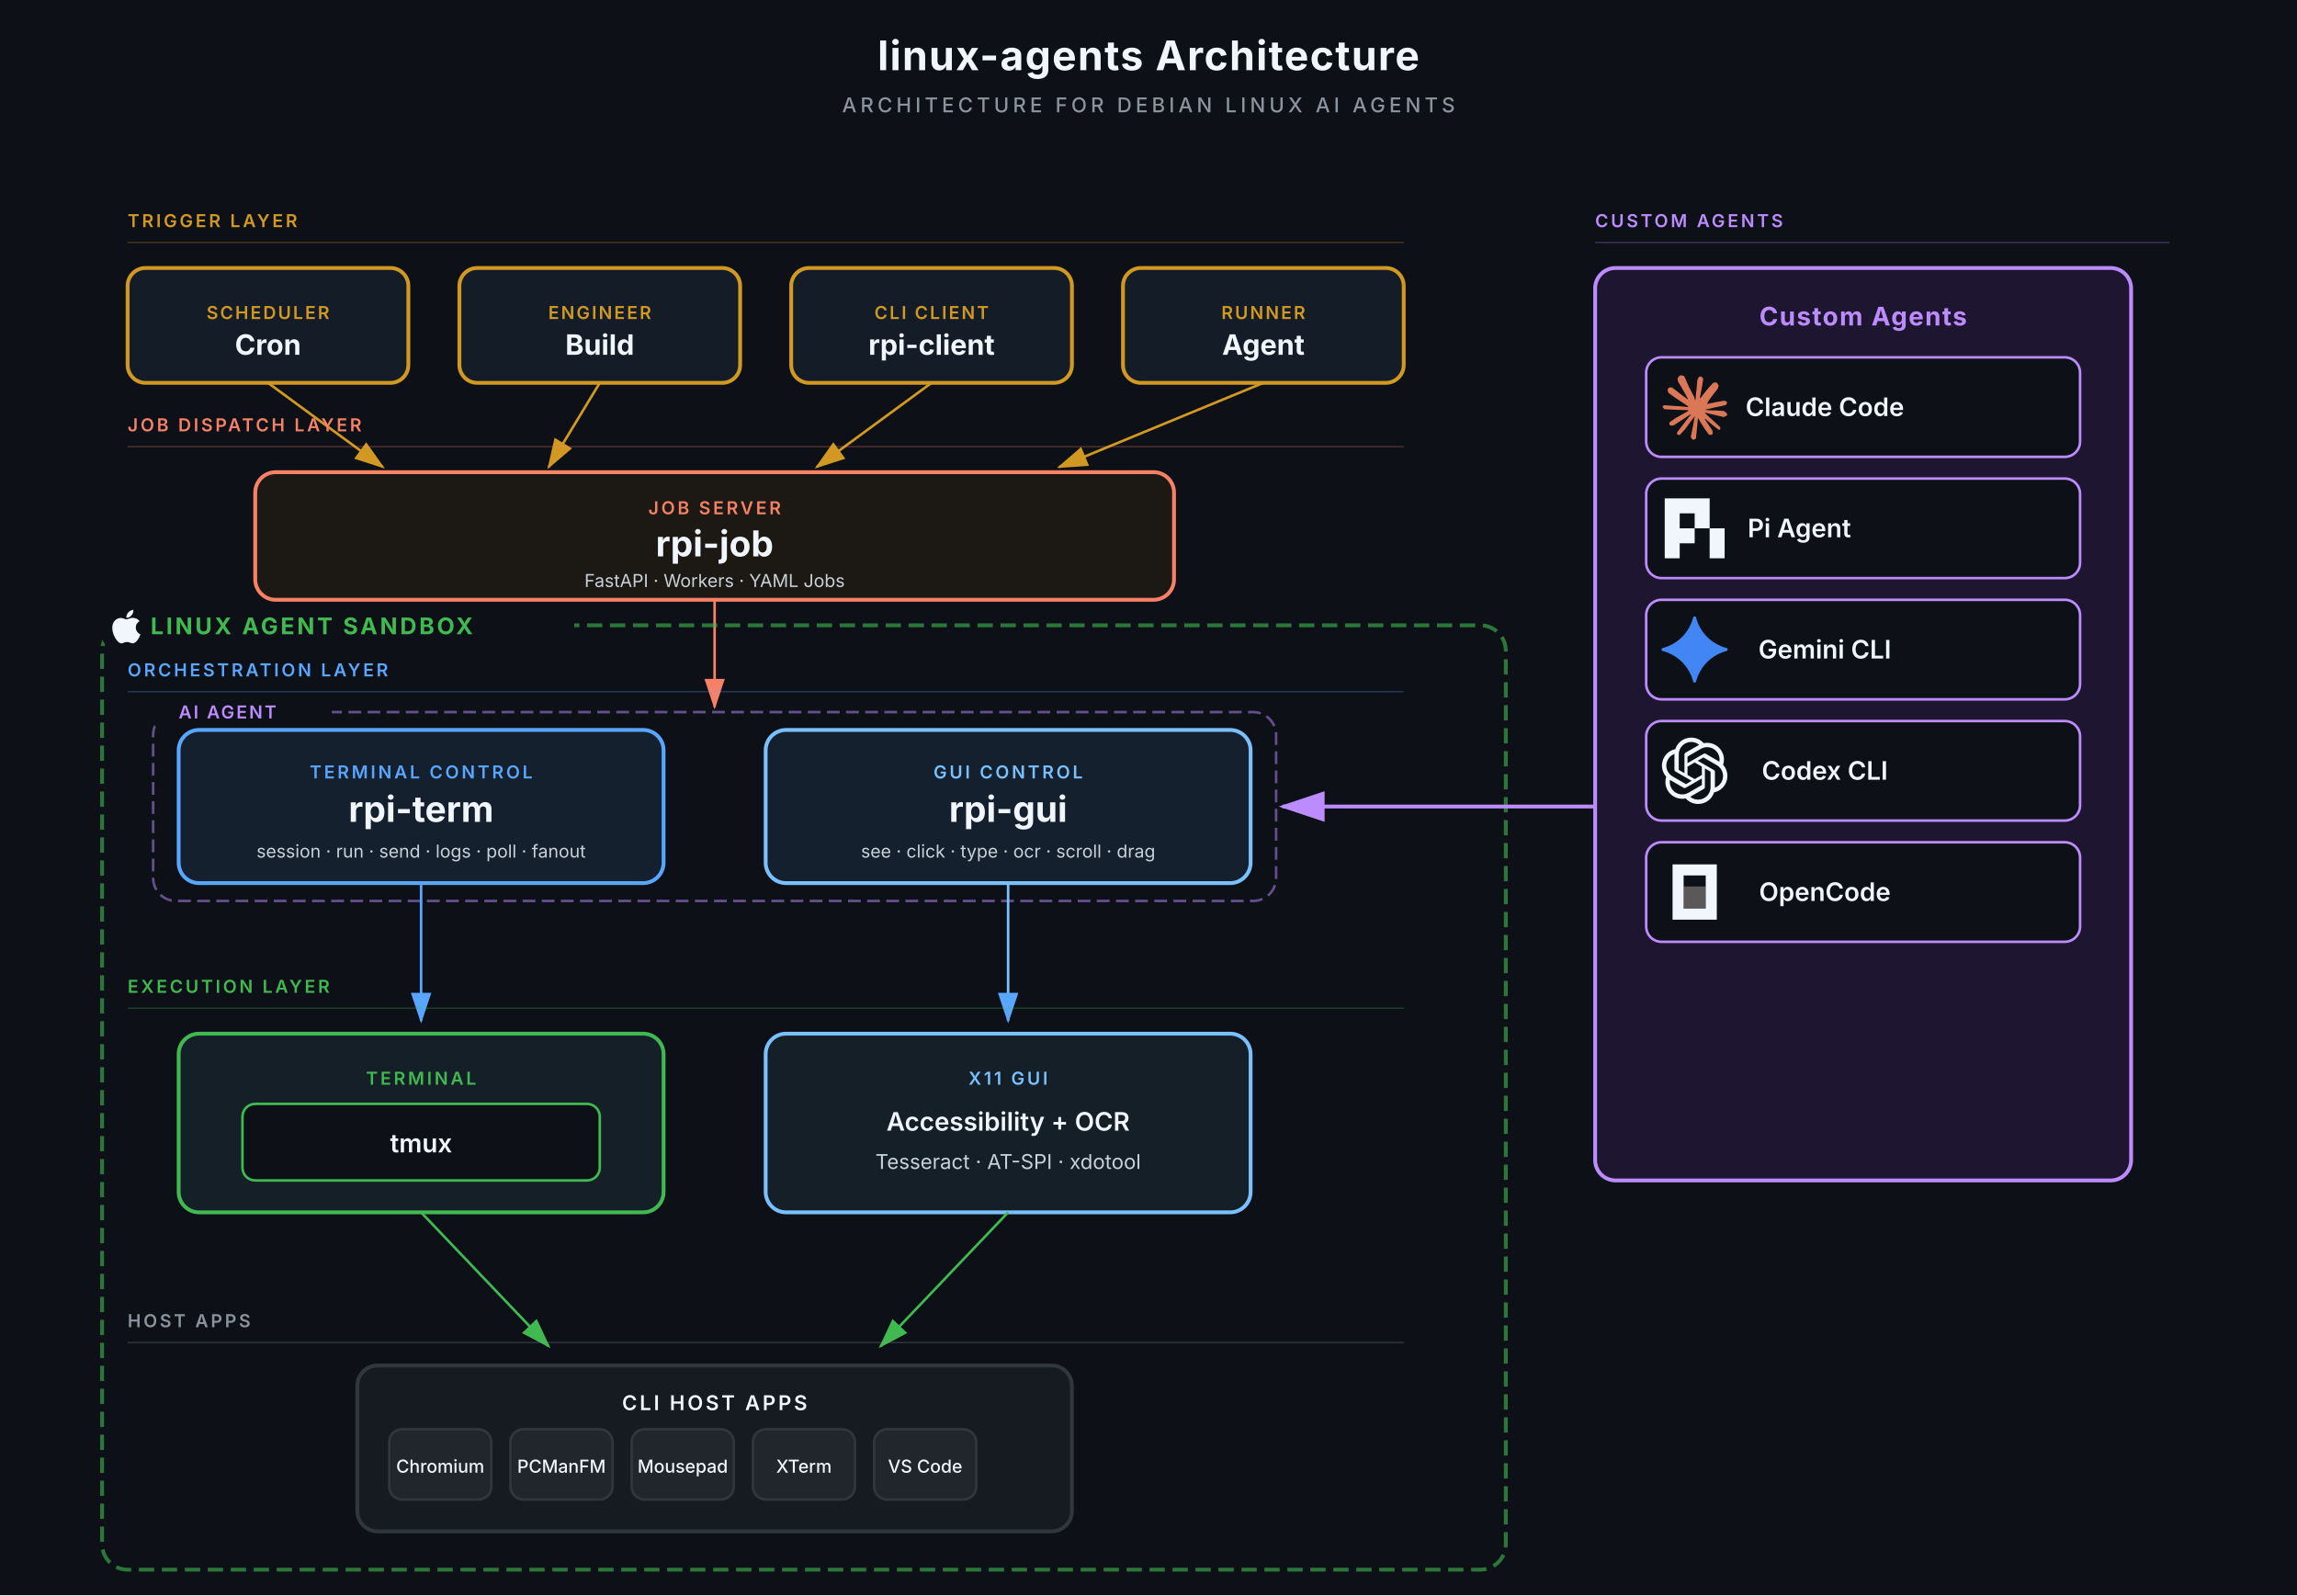
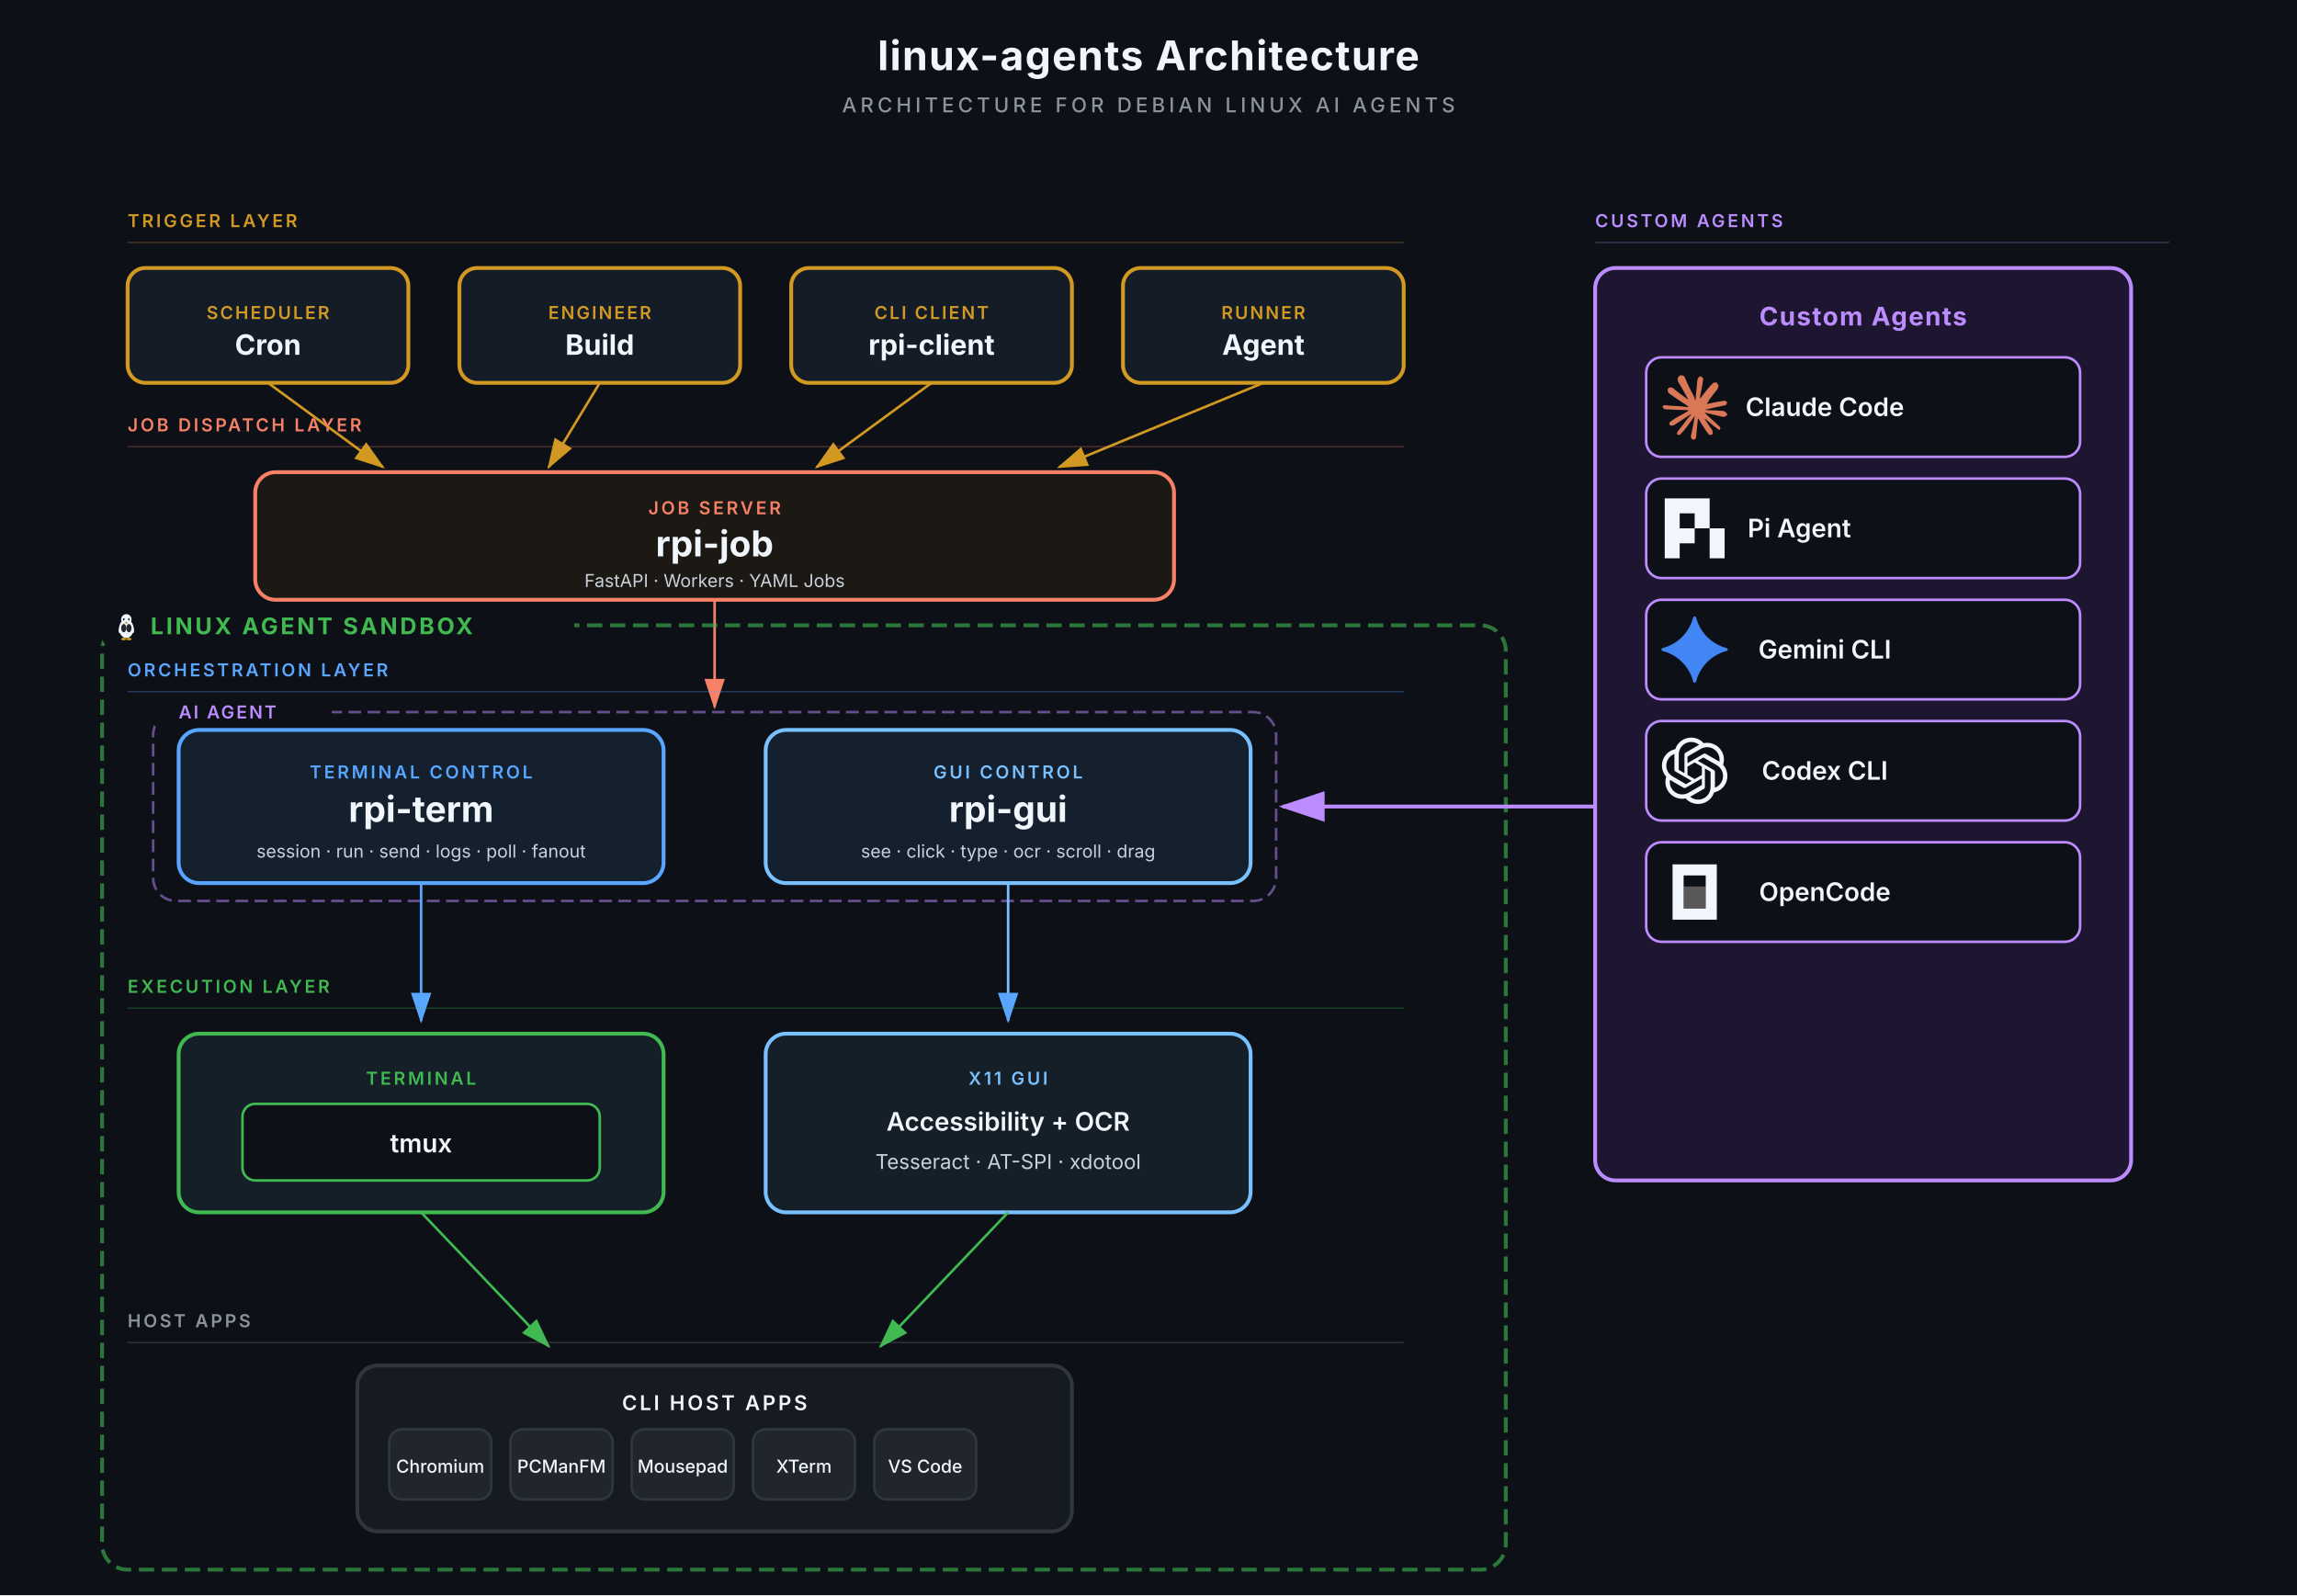
<svg xmlns="http://www.w3.org/2000/svg" viewBox="0 0 1800 1250" font-family="'SF Pro Display', 'Inter', 'Segoe UI', system-ui, -apple-system, sans-serif">
  <defs>
    <marker id="arrow" markerWidth="12" markerHeight="8" refX="11" refY="4" orient="auto" markerUnits="strokeWidth">
      <polygon points="0 0, 12 4, 0 8" fill="#58a6ff" />
    </marker>
    <marker id="arrowOrange" markerWidth="12" markerHeight="8" refX="11" refY="4" orient="auto" markerUnits="strokeWidth">
      <polygon points="0 0, 12 4, 0 8" fill="#d29922" />
    </marker>
    <marker id="arrowGreen" markerWidth="12" markerHeight="8" refX="11" refY="4" orient="auto" markerUnits="strokeWidth">
      <polygon points="0 0, 12 4, 0 8" fill="#3fb950" />
    </marker>
    <marker id="arrowPurple" markerWidth="12" markerHeight="8" refX="11" refY="4" orient="auto" markerUnits="strokeWidth">
      <polygon points="0 0, 12 4, 0 8" fill="#bc8cff" />
    </marker>
    <marker id="arrowCoral" markerWidth="12" markerHeight="8" refX="11" refY="4" orient="auto" markerUnits="strokeWidth">
      <polygon points="0 0, 12 4, 0 8" fill="#f78166" />
    </marker>
  </defs>
  <rect width="1800" height="1250" rx="0" fill="#0d1117" />
  <text x="900" y="55" text-anchor="middle" fill="#f0f6fc" font-size="32" font-weight="700" letter-spacing="1">linux-agents Architecture</text>
  <text x="900" y="88" text-anchor="middle" fill="#8b949e" font-size="16" font-weight="500" letter-spacing="3">ARCHITECTURE FOR DEBIAN LINUX AI AGENTS</text>
  <text x="100" y="178" fill="#d29922" font-size="14" font-weight="600" letter-spacing="2">TRIGGER LAYER</text>
  <line x1="100" y1="190" x2="1100" y2="190" stroke="#d29922" stroke-width="1" opacity="0.3" />
  <rect x="100" y="210" width="220" height="90" rx="14" fill="#141c28" stroke="#d29922" stroke-width="3" />
  <text x="210" y="250" text-anchor="middle" fill="#d29922" font-size="14" font-weight="600" letter-spacing="1.5">SCHEDULER</text>
  <text x="210" y="278" text-anchor="middle" fill="#f0f6fc" font-size="22" font-weight="700">Cron</text>
  <rect x="360" y="210" width="220" height="90" rx="14" fill="#141c28" stroke="#d29922" stroke-width="3" />
  <text x="470" y="250" text-anchor="middle" fill="#d29922" font-size="14" font-weight="600" letter-spacing="1.5">ENGINEER</text>
  <text x="470" y="278" text-anchor="middle" fill="#f0f6fc" font-size="22" font-weight="700">Build</text>
  <rect x="620" y="210" width="220" height="90" rx="14" fill="#141c28" stroke="#d29922" stroke-width="3" />
  <text x="730" y="250" text-anchor="middle" fill="#d29922" font-size="14" font-weight="600" letter-spacing="1.5">CLI CLIENT</text>
  <text x="730" y="278" text-anchor="middle" fill="#f0f6fc" font-size="22" font-weight="700">rpi-client</text>
  <rect x="880" y="210" width="220" height="90" rx="14" fill="#141c28" stroke="#d29922" stroke-width="3" />
  <text x="990" y="250" text-anchor="middle" fill="#d29922" font-size="14" font-weight="600" letter-spacing="1.5">RUNNER</text>
  <text x="990" y="278" text-anchor="middle" fill="#f0f6fc" font-size="22" font-weight="700">Agent</text>
  <line x1="210" y1="300" x2="300" y2="366" stroke="#d29922" stroke-width="2" marker-end="url(#arrowOrange)" />
  <line x1="470" y1="300" x2="430" y2="366" stroke="#d29922" stroke-width="2" marker-end="url(#arrowOrange)" />
  <line x1="730" y1="300" x2="640" y2="366" stroke="#d29922" stroke-width="2" marker-end="url(#arrowOrange)" />
  <line x1="990" y1="300" x2="830" y2="366" stroke="#d29922" stroke-width="2" marker-end="url(#arrowOrange)" />
  <text x="100" y="338" fill="#f78166" font-size="14" font-weight="600" letter-spacing="2">JOB DISPATCH LAYER</text>
  <line x1="100" y1="350" x2="1100" y2="350" stroke="#f78166" stroke-width="1" opacity="0.3" />
  <rect x="200" y="370" width="720" height="100" rx="16" fill="#1c1814" stroke="#f78166" stroke-width="3" />
  <text x="560" y="403" text-anchor="middle" fill="#f78166" font-size="14" font-weight="600" letter-spacing="2">JOB SERVER</text>
  <text x="560" y="436" text-anchor="middle" fill="#f0f6fc" font-size="28" font-weight="700">rpi-job</text>
  <text x="560" y="460" text-anchor="middle" fill="#c9d1d9" font-size="14" font-weight="400">FastAPI · Workers · YAML Jobs</text>
  <line x1="560" y1="470" x2="560" y2="554" stroke="#f78166" stroke-width="2" marker-end="url(#arrowCoral)" />
  <rect x="80" y="490" width="1100" height="740" rx="20" fill="none" stroke="#3fb950" stroke-width="3" stroke-dasharray="12,6" opacity="0.6" />
  <rect x="80" y="475" width="370" height="32" rx="8" fill="#0d1117" />
-   <svg x="86" y="476" width="26" height="30" viewBox="0 0 384 512">
-     <path d="M318.7 268.7c-.2-36.7 16.4-64.4 50-84.8-18.8-26.9-47.2-41.7-84.7-44.6-35.5-2.8-74.3 20.7-88.5 20.7-15 0-49.4-19.7-76.4-19.7C63.3 141.2 4 184.8 4 273.5c0 26.2 4.8 53.3 14.4 81.2 12.8 36.7 59 126.7 107.2 125.2 25.2-.6 43-17.9 75.8-17.9 31.8 0 48.3 17.9 76.4 17.9 48.6-.7 90.4-82.5 102.6-119.3-65.2-30.7-61.7-90-61.7-91.9zm-56.6-164.2c27.3-32.4 24.8-62.1 24.1-72.5-24.1 1.4-52 16.4-67.9 34.9-17.5 19.8-27.8 44.3-25.6 71.9 26.1 2 49.9-11.4 69.4-34.3z" fill="#f0f6fc" />
+   <svg x="86" y="476" width="26" height="30" viewBox="0 0 64 64" aria-label="Linux penguin icon">
+     <ellipse cx="32" cy="36" rx="14" ry="18" fill="#f0f6fc" />
+     <circle cx="32" cy="18" r="10" fill="#f0f6fc" />
+     <ellipse cx="27" cy="18" rx="1.6" ry="2.2" fill="#0d1117" />
+     <ellipse cx="37" cy="18" rx="1.6" ry="2.2" fill="#0d1117" />
+     <polygon points="32,22 28,26 36,26" fill="#d29922" />
+     <ellipse cx="22" cy="35" rx="4" ry="10" fill="#f0f6fc" transform="rotate(18 22 35)" />
+     <ellipse cx="42" cy="35" rx="4" ry="10" fill="#f0f6fc" transform="rotate(-18 42 35)" />
+     <ellipse cx="27" cy="35" rx="5" ry="8" fill="#0d1117" opacity="0.9" />
+     <ellipse cx="37" cy="35" rx="5" ry="8" fill="#0d1117" opacity="0.9" />
+     <ellipse cx="27" cy="56" rx="5" ry="2.5" fill="#d29922" />
+     <ellipse cx="37" cy="56" rx="5" ry="2.5" fill="#d29922" />
  </svg>
  <text x="118" y="497" fill="#3fb950" font-size="18" font-weight="700" letter-spacing="2">LINUX AGENT SANDBOX</text>
  <text x="100" y="530" fill="#58a6ff" font-size="14" font-weight="600" letter-spacing="2">ORCHESTRATION LAYER</text>
  <line x1="100" y1="542" x2="1100" y2="542" stroke="#58a6ff" stroke-width="1" opacity="0.3" />
  <rect x="120" y="558" width="880" height="148" rx="18" fill="none" stroke="#bc8cff" stroke-width="2" stroke-dasharray="10,5" opacity="0.5" />
  <rect x="120" y="543" width="140" height="28" rx="6" fill="#0d1117" />
  <text x="140" y="563" fill="#bc8cff" font-size="14" font-weight="600" letter-spacing="1.5">AI AGENT</text>
  <rect x="140" y="572" width="380" height="120" rx="16" fill="#15202e" stroke="#58a6ff" stroke-width="3" />
  <text x="330" y="610" text-anchor="middle" fill="#58a6ff" font-size="14" font-weight="600" letter-spacing="2">TERMINAL CONTROL</text>
  <text x="330" y="644" text-anchor="middle" fill="#f0f6fc" font-size="28" font-weight="700">rpi-term</text>
  <text x="330" y="672" text-anchor="middle" fill="#c9d1d9" font-size="14" font-weight="400">session · run · send · logs · poll · fanout</text>
  <rect x="600" y="572" width="380" height="120" rx="16" fill="#15202e" stroke="#79c0ff" stroke-width="3" />
  <text x="790" y="610" text-anchor="middle" fill="#79c0ff" font-size="14" font-weight="600" letter-spacing="2">GUI CONTROL</text>
  <text x="790" y="644" text-anchor="middle" fill="#f0f6fc" font-size="28" font-weight="700">rpi-gui</text>
  <text x="790" y="672" text-anchor="middle" fill="#c9d1d9" font-size="14" font-weight="400">see · click · type · ocr · scroll · drag</text>
  <line x1="330" y1="692" x2="330" y2="800" stroke="#58a6ff" stroke-width="2" marker-end="url(#arrow)" />
  <line x1="790" y1="692" x2="790" y2="800" stroke="#79c0ff" stroke-width="2" marker-end="url(#arrow)" />
  <text x="100" y="778" fill="#3fb950" font-size="14" font-weight="600" letter-spacing="2">EXECUTION LAYER</text>
  <line x1="100" y1="790" x2="1100" y2="790" stroke="#3fb950" stroke-width="1" opacity="0.3" />
  <rect x="140" y="810" width="380" height="140" rx="16" fill="#141f28" stroke="#3fb950" stroke-width="3" />
  <text x="330" y="850" text-anchor="middle" fill="#3fb950" font-size="14" font-weight="600" letter-spacing="2">TERMINAL</text>
  <rect x="190" y="865" width="280" height="60" rx="10" fill="#0d1117" stroke="#3fb950" stroke-width="2" />
  <text x="330" y="903" text-anchor="middle" fill="#f0f6fc" font-size="20" font-weight="600">tmux</text>
  <rect x="600" y="810" width="380" height="140" rx="16" fill="#141f28" stroke="#79c0ff" stroke-width="3" />
  <text x="790" y="850" text-anchor="middle" fill="#79c0ff" font-size="14" font-weight="600" letter-spacing="2">X11 GUI</text>
  <text x="790" y="886" text-anchor="middle" fill="#f0f6fc" font-size="20" font-weight="600">Accessibility + OCR</text>
  <text x="790" y="916" text-anchor="middle" fill="#c9d1d9" font-size="16" font-weight="400">Tesseract · AT-SPI · xdotool</text>
  <line x1="330" y1="950" x2="430" y2="1055" stroke="#3fb950" stroke-width="2" marker-end="url(#arrowGreen)" />
  <line x1="790" y1="950" x2="690" y2="1055" stroke="#3fb950" stroke-width="2" marker-end="url(#arrowGreen)" />
  <text x="100" y="1040" fill="#8b949e" font-size="14" font-weight="600" letter-spacing="2">HOST APPS</text>
  <line x1="100" y1="1052" x2="1100" y2="1052" stroke="#8b949e" stroke-width="1" opacity="0.3" />
  <rect x="280" y="1070" width="560" height="130" rx="16" fill="#161b22" stroke="#30363d" stroke-width="3" />
  <text x="560" y="1105" text-anchor="middle" fill="#f0f6fc" font-size="16" font-weight="600" letter-spacing="2">CLI HOST APPS</text>
  <rect x="305" y="1120" width="80" height="55" rx="10" fill="#21262d" stroke="#30363d" stroke-width="2" />
  <text x="345" y="1154" text-anchor="middle" fill="#f0f6fc" font-size="14" font-weight="500">Chromium</text>
  <rect x="400" y="1120" width="80" height="55" rx="10" fill="#21262d" stroke="#30363d" stroke-width="2" />
  <text x="440" y="1154" text-anchor="middle" fill="#f0f6fc" font-size="14" font-weight="500">PCManFM</text>
  <rect x="495" y="1120" width="80" height="55" rx="10" fill="#21262d" stroke="#30363d" stroke-width="2" />
  <text x="535" y="1154" text-anchor="middle" fill="#f0f6fc" font-size="14" font-weight="500">Mousepad</text>
  <rect x="590" y="1120" width="80" height="55" rx="10" fill="#21262d" stroke="#30363d" stroke-width="2" />
  <text x="630" y="1154" text-anchor="middle" fill="#f0f6fc" font-size="14" font-weight="500">XTerm</text>
  <rect x="685" y="1120" width="80" height="55" rx="10" fill="#21262d" stroke="#30363d" stroke-width="2" />
  <text x="725" y="1154" text-anchor="middle" fill="#f0f6fc" font-size="14" font-weight="500">VS Code</text>
  <text x="1250" y="178" fill="#bc8cff" font-size="14" font-weight="600" letter-spacing="2">CUSTOM AGENTS</text>
  <line x1="1250" y1="190" x2="1700" y2="190" stroke="#bc8cff" stroke-width="1" opacity="0.3" />
  <rect x="1250" y="210" width="420" height="715" rx="16" fill="#1e1630" stroke="#bc8cff" stroke-width="3" />
  <text x="1460" y="255" text-anchor="middle" fill="#bc8cff" font-size="20" font-weight="700" letter-spacing="1">Custom Agents</text>
  <rect x="1290" y="280" width="340" height="78" rx="12" fill="#0d1117" stroke="#bc8cff" stroke-width="2" />
  <svg x="1300" y="293" width="56" height="52" viewBox="0 0 52 48">
    <path d="M23.15 45.53l.66-2.91.75-3.76.61-3.01.57-3.71.33-1.22-.05-.1-.23.05-2.82 3.85-4.28 5.78-3.38 3.57-.8.33-1.41-.71.14-1.32.8-1.13 4.65-5.97 2.82-3.71 1.83-2.12-.05-.28h-.09L10.79 37.25l-2.21.28-1-.89.14-1.46.47-.47 3.71-2.59 9.26-5.17.14-.47-.14-.24h-.47l-1.55-.09-5.27-.14-4.56-.19-4.46-.24-1.13-.23-1.03-1.41.09-.71.94-.61 1.36.09 2.96.24 4.47.28 3.24.19 4.79.52h.75l.09-.33-.24-.19-.19-.19-4.65-3.1-4.98-3.29-2.63-1.93-1.41-.99-.7-.89-.28-1.97 1.27-1.41 1.74.14.42.09 1.74 1.36 3.71 2.87 4.89 3.62.7.56.33-.19v-.14l-.33-.52-2.63-4.79-2.82-4.89-1.27-2.02-.33-1.22c-.12-.42-.19-.89-.19-1.41l1.46-1.97.8-.28 1.97.28.8.71 1.22 2.77 1.93 4.37 3.05 5.92.89 1.79.47 1.6.19.52h.33v-.28l.24-3.38.47-4.09.47-5.27.14-1.5.75-1.79 1.46-.94 1.13.52.94 1.36-.14.85-.52 3.62-1.13 5.69-.7 3.85h.42l.47-.52 1.93-2.54 3.24-4.04 1.41-1.6 1.69-1.79 1.08-.85h2.02l1.46 2.21-.66 2.3-2.07 2.63-1.74 2.21-2.49 3.34-1.5 2.68.14.19h.33l5.59-1.22 3.05-.52 3.57-.61 1.65.75.19.75-.66 1.6-3.85.94-4.51.89-6.72 1.6-.09.05.09.14 3.01.28 1.32.09h3.19l5.92.42 1.55 1.04.89 1.22-.14.99-2.4 1.17-3.19-.75-7.52-1.79-2.54-.61h-.38v.19l2.16 2.12 3.9 3.52 4.94 4.56.24 1.13-.61.94-.66-.09-4.32-3.29-1.69-1.46-3.76-3.15h-.24v.33l.85 1.27 4.61 6.91.24 2.12-.33.66-1.22.42-1.27-.24-2.73-3.76-2.77-4.28-2.26-3.81-.24.19-1.36 14.19-.61.71-1.41.56-1.17-.89-.66-1.46z" fill="#D97757" />
  </svg>
  <text x="1430" y="326" text-anchor="middle" fill="#f0f6fc" font-size="20" font-weight="600">Claude Code</text>
  <rect x="1290" y="375" width="340" height="78" rx="12" fill="#0d1117" stroke="#bc8cff" stroke-width="2" />
  <svg x="1300" y="388" width="56" height="52" viewBox="140 140 520 520">
    <path fill="#f0f6fc" fill-rule="evenodd" d="M165.29 165.29H517.36V400H400V517.36H282.65V634.72H165.29ZM282.65 282.65V400H400V282.65Z" />
    <path fill="#f0f6fc" d="M517.36 400H634.72V634.72H517.36Z" />
  </svg>
  <text x="1410" y="421" text-anchor="middle" fill="#f0f6fc" font-size="20" font-weight="600">Pi Agent</text>
  <rect x="1290" y="470" width="340" height="78" rx="12" fill="#0d1117" stroke="#bc8cff" stroke-width="2" />
  <svg x="1300" y="483" width="56" height="52" viewBox="0 0 65 65">
    <path d="M32.447 0c.68 0 1.273.465 1.439 1.125a38.904 38.904 0 001.999 5.905c2.152 5 5.105 9.376 8.854 13.125 3.751 3.75 8.126 6.703 13.125 8.855a38.98 38.98 0 005.906 1.999c.66.166 1.124.758 1.124 1.438 0 .68-.464 1.273-1.125 1.439a38.902 38.902 0 00-5.905 1.999c-5 2.152-9.375 5.105-13.125 8.854-3.749 3.751-6.702 8.126-8.854 13.125a38.973 38.973 0 00-2 5.906 1.485 1.485 0 01-1.438 1.124c-.68 0-1.272-.464-1.438-1.125a38.913 38.913 0 00-2-5.905c-2.151-5-5.103-9.375-8.854-13.125-3.75-3.749-8.125-6.702-13.125-8.854a38.973 38.973 0 00-5.905-2A1.485 1.485 0 010 32.448c0-.68.465-1.272 1.125-1.438a38.903 38.903 0 005.905-2c5-2.151 9.376-5.104 13.125-8.854 3.75-3.749 6.703-8.125 8.855-13.125a38.972 38.972 0 001.999-5.905A1.485 1.485 0 0132.447 0z" fill="#4285f4" />
  </svg>
  <text x="1430" y="516" text-anchor="middle" fill="#f0f6fc" font-size="20" font-weight="600">Gemini CLI</text>
  <rect x="1290" y="565" width="340" height="78" rx="12" fill="#0d1117" stroke="#bc8cff" stroke-width="2" />
  <svg x="1300" y="578" width="56" height="52" viewBox="0 0 320 320">
    <path d="m297.06 130.97c7.26-21.79 4.76-45.66-6.85-65.48-17.46-30.4-52.56-46.04-86.84-38.68-15.25-17.18-37.16-26.95-60.13-26.81-35.04-.08-66.13 22.48-76.91 55.82-22.51 4.61-41.94 18.7-53.31 38.67-17.59 30.32-13.58 68.54 9.92 94.54-7.26 21.79-4.76 45.66 6.85 65.48 17.46 30.4 52.56 46.04 86.84 38.68 15.24 17.18 37.16 26.95 60.13 26.8 35.06.09 66.16-22.49 76.94-55.86 22.51-4.61 41.94-18.7 53.31-38.67 17.57-30.32 13.55-68.51-9.94-94.51zm-120.28 168.11c-14.03.02-27.62-4.89-38.39-13.88.49-.26 1.34-.73 1.89-1.07l63.72-36.8c3.26-1.85 5.26-5.32 5.24-9.07v-89.83l26.93 15.55c.29.14.48.42.52.74v74.39c-.04 33.08-26.83 59.9-59.91 59.97zm-128.84-55.03c-7.03-12.14-9.56-26.37-7.15-40.18.47.28 1.3.79 1.89 1.13l63.72 36.8c3.23 1.89 7.23 1.89 10.47 0l77.79-44.92v31.1c.02.32-.13.63-.38.83l-64.41 37.19c-28.69 16.52-65.33 6.7-81.92-21.95zm-16.77-139.09c7-12.16 18.05-21.46 31.21-26.29 0 .55-.03 1.52-.03 2.2v73.61c-.02 3.74 1.98 7.21 5.23 9.06l77.79 44.91-26.93 15.55c-.27.18-.61.21-.91.08l-64.42-37.22c-28.63-16.58-38.45-53.21-21.95-81.89zm221.26 51.49-77.79-44.92 26.93-15.54c.27-.18.61-.21.91-.08l64.42 37.19c28.68 16.57 38.51 53.26 21.94 81.94-7.01 12.14-18.05 21.44-31.2 26.28v-75.81c.03-3.74-1.96-7.2-5.2-9.06zm26.8-40.34c-.47-.29-1.3-.79-1.89-1.13l-63.72-36.8c-3.23-1.89-7.23-1.89-10.47 0l-77.79 44.92v-31.1c-.02-.32.13-.63.38-.83l64.41-37.16c28.69-16.55 65.37-6.7 81.91 22 6.99 12.12 9.52 26.31 7.15 40.1zm-168.51 55.43-26.94-15.55c-.29-.14-.48-.42-.52-.74v-74.39c.02-33.12 26.89-59.96 60.01-59.94 14.01 0 27.57 4.92 38.34 13.88-.49.26-1.33.73-1.89 1.07l-63.72 36.8c-3.26 1.85-5.26 5.31-5.24 9.06l-.04 89.79zm14.63-31.54 34.65-20.01 34.65 20v40.01l-34.65 20-34.65-20z" fill="#f0f6fc" />
  </svg>
  <text x="1430" y="611" text-anchor="middle" fill="#f0f6fc" font-size="20" font-weight="600">Codex CLI</text>
  <rect x="1290" y="660" width="340" height="78" rx="12" fill="#0d1117" stroke="#bc8cff" stroke-width="2" />
  <svg x="1300" y="673" width="56" height="52" viewBox="96 64 320 384">
    <path d="M320 224V352H192V224H320Z" fill="#5A5858" />
    <path fill-rule="evenodd" clip-rule="evenodd" d="M384 416H128V96H384V416ZM320 160H192V352H320V160Z" fill="#f0f6fc" />
  </svg>
  <text x="1430" y="706" text-anchor="middle" fill="#f0f6fc" font-size="20" font-weight="600">OpenCode</text>
  <line x1="1250" y1="632" x2="1005" y2="632" stroke="#bc8cff" stroke-width="3" marker-end="url(#arrowPurple)" />
</svg>
